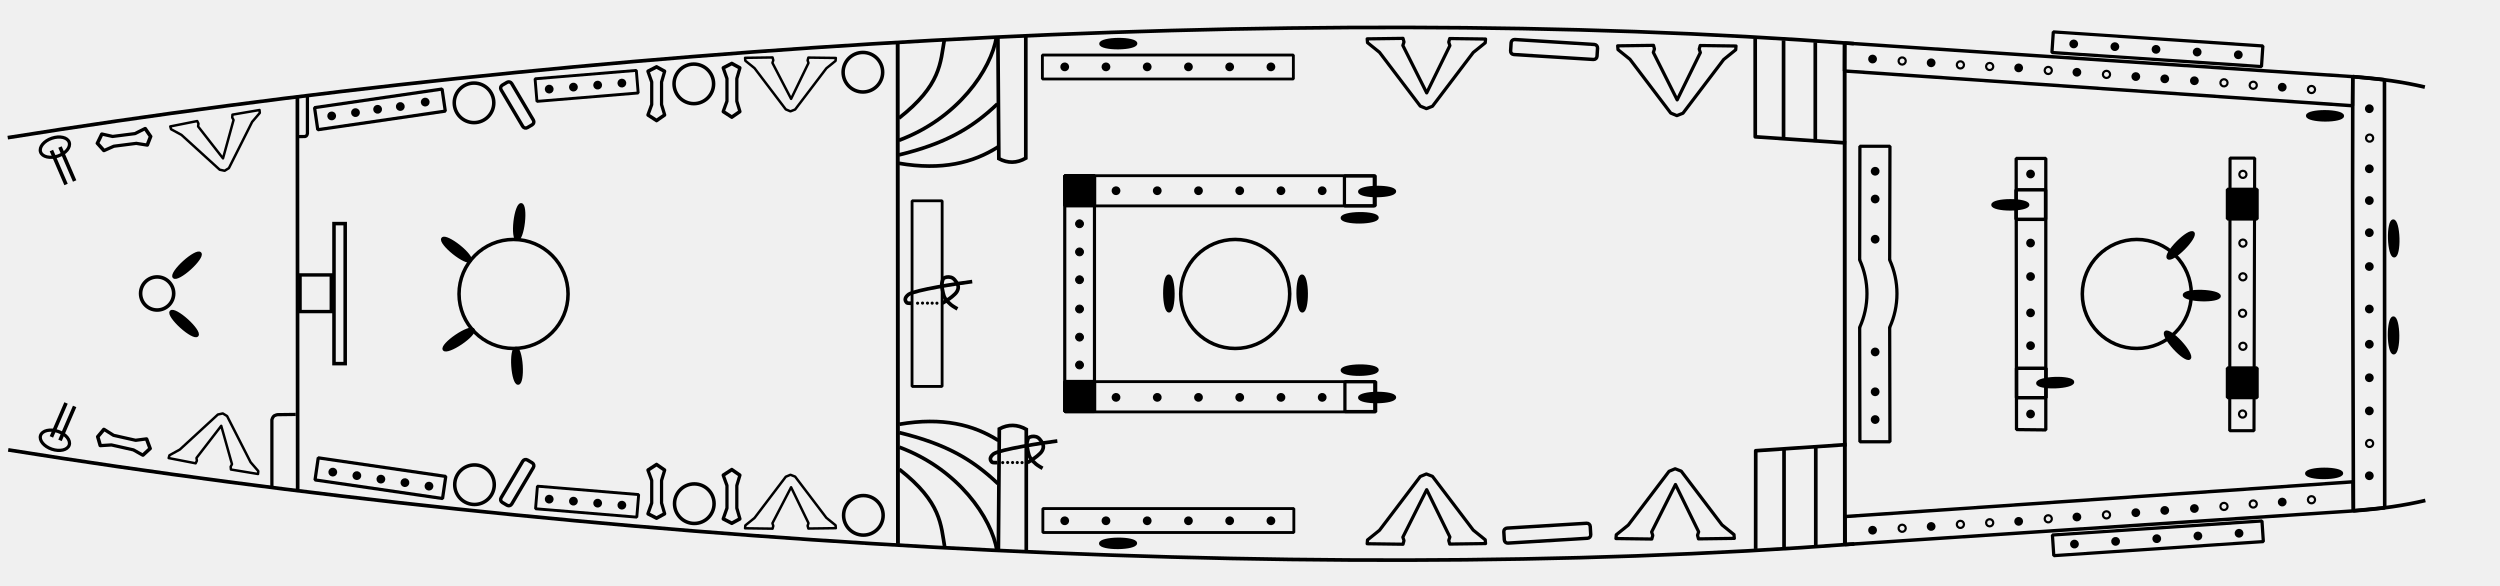
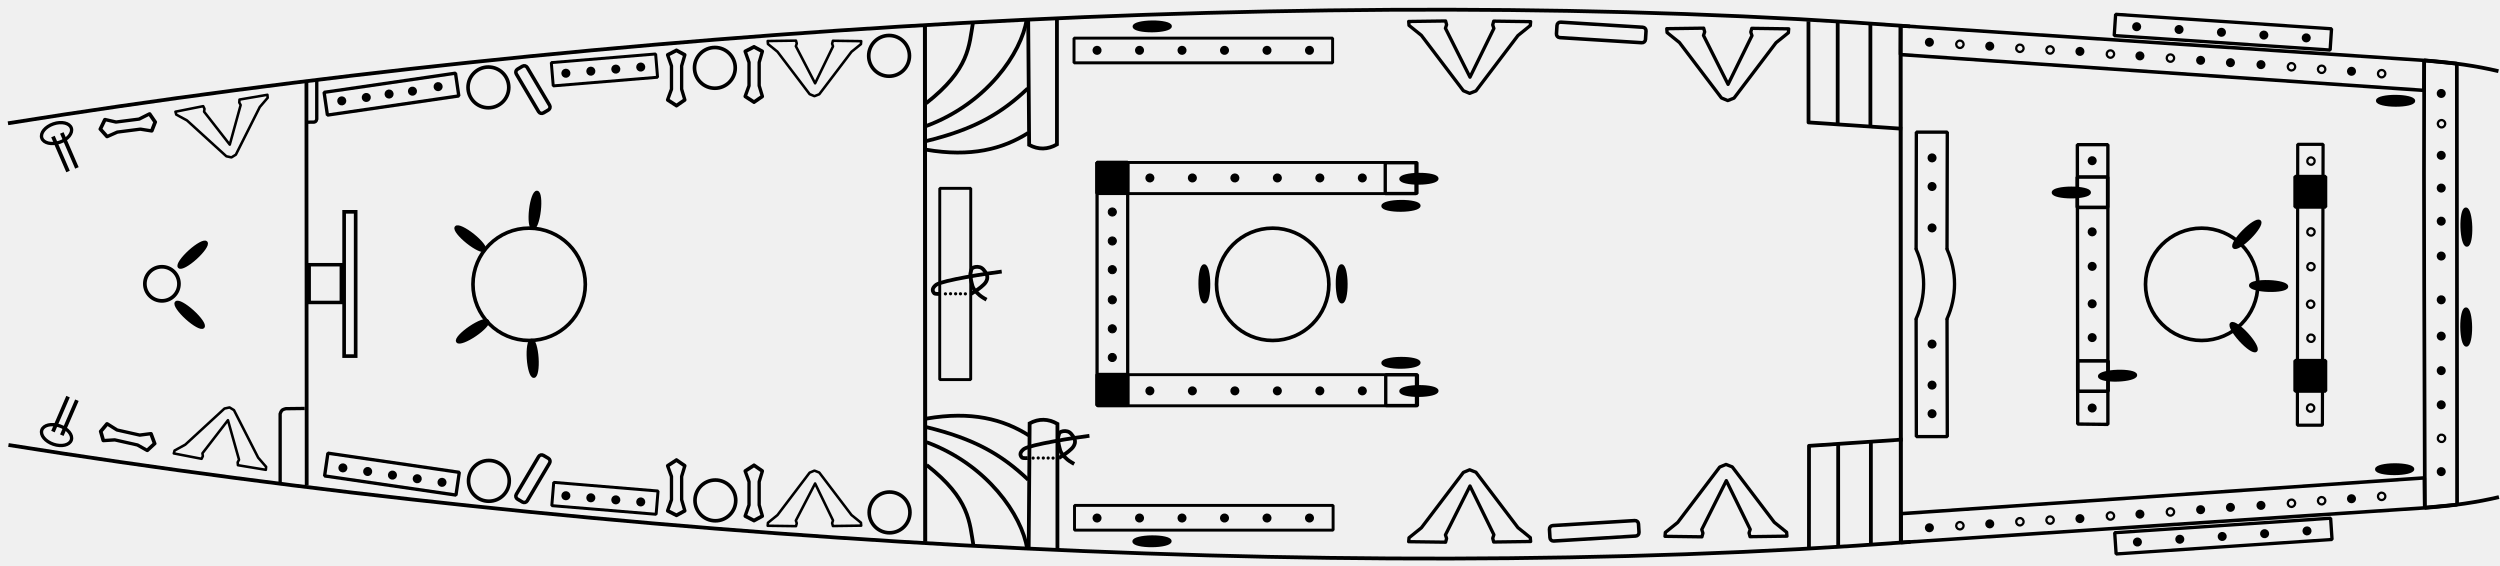
- <svg xmlns="http://www.w3.org/2000/svg" xmlns:ns2="https://github.com/jolaf/rigging" xmlns:xlink="http://www.w3.org/1999/xlink" viewBox="-2 -7 679 159" version="1.1" id="svg993" width="724.267" height="169.6">
+ <svg xmlns="http://www.w3.org/2000/svg" xmlns:ns2="https://github.com/jolaf/rigging" xmlns:xlink="http://www.w3.org/1999/xlink" viewBox="-2 -11 659 125.586" version="1.1" id="svg993" width="659" height="149">
  <defs id="defs4">
    <ellipse cx="3.207" cy="-579.798" rx="1.126" ry="4.735" id="the_ellipse" style="fill:#000000;fill-rule:evenodd;stroke:#000000;stroke-width:0.88;stroke-linecap:round;stroke-linejoin:round" transform="rotate(89.50973)" />
    <circle style="fill:none;fill-rule:evenodd;stroke:#000000;stroke-width:0.962;stroke-miterlimit:0" id="circle4449" cx="160.871" cy="398.091" r="5.371" />
    <rect id="deckMask" width="220.711" height="146.642" x="277.269" y="-0.809" />
    <circle style="fill:#000000;fill-rule:evenodd;stroke:#000000;stroke-width:0.882;stroke-miterlimit:0" id="nagel" cx="567.539" cy="28.152" transform="rotate(-8.297298)" r="0.759" />
    <circle r="0.974" cy="138.775" cx="607.213" id="nagel-hole" style="fill:none;fill-rule:evenodd;stroke:#000000;stroke-width:0.601;stroke-miterlimit:0" transform="rotate(-8.297298)" />
    <rect rx="2.4" y="138.702" x="650.73" height="9.613" width="18.143" id="rect_big" style="fill:#ffffff;fill-opacity:0.001;fill-rule:evenodd;stroke:#000000;stroke-width:0.88;stroke-linecap:round;stroke-linejoin:round" />
    <rect rx="1.3" y="135.08" x="624.196" height="9.104" width="4.761" id="rect_small" style="fill:#ffffff;fill-opacity:0.001;fill-rule:evenodd;stroke:#000000;stroke-width:0.88;stroke-miterlimit:0.3" />
    <path style="fill:#ffffff;fill-opacity:0.001;fill-rule:evenodd;stroke:#000000;stroke-width:0.88;stroke-linecap:round;stroke-linejoin:round" d="m 654.548,145.163 -11.071,-14.598 -3.259,-2.634 -0.089,-1.027 9.732,-0.134 0.268,0.982 -0.312,0.938 6.476,12.89 6.297,-12.845 -0.312,-0.938 0.268,-0.982 9.732,0.134 -0.089,1.027 -3.259,2.634 -11.071,14.598 -1.655,0.647 z" id="the_V_big" />
    <path id="the_V_small" d="m 658.953,141.072 -8.49,-11.195 -2.499,-2.02 -0.069,-0.787 7.463,-0.103 0.205,0.753 -0.24,0.719 5.073,9.774 4.723,-9.74 -0.24,-0.719 0.205,-0.753 7.463,0.103 -0.069,0.787 -2.499,2.02 -8.49,11.195 -1.269,0.496 z" style="fill:#ffffff;fill-opacity:0.001;fill-rule:evenodd;stroke:#000000;stroke-width:0.675;stroke-linecap:round;stroke-linejoin:round" />
    <g transform="matrix(-1,0,0,1,657.0613,84.96837)" id="strange_on_hut">
      <ellipse style="fill:#ffffff;fill-opacity:0.001;fill-rule:evenodd;stroke:#000000;stroke-width:0.88;stroke-miterlimit:0.3" id="path4323" cx="-74.057" cy="420.366" rx="4.104" ry="2.557" transform="rotate(-18.74917,-1131.871,-71.94031)" />
      <path transform="translate(-36.93956,-367.6302)" id="path4328" d="m 61.959,411.73 3.977,9.218" style="stroke:#000000;stroke-width:1px" />
      <path transform="translate(-36.93956,-367.6302)" style="stroke:#000000;stroke-width:1px" d="m 59.623,412.677 3.977,9.218" id="path4325" />
    </g>
    <g transform="translate(380.0305,-105.3119)" id="the_knot">
      <circle style="fill:#000000;fill-rule:evenodd;stroke:#000000;stroke-width:0;stroke-miterlimit:0" id="path4253" cx="283.884" cy="461.044" r="0.426" />
      <circle r="0.426" cy="461.013" cx="285.226" id="circle4255" style="fill:#000000;fill-rule:evenodd;stroke:#000000;stroke-width:0;stroke-miterlimit:0" />
      <circle style="fill:#000000;fill-rule:evenodd;stroke:#000000;stroke-width:0;stroke-miterlimit:0" id="circle4257" cx="286.568" cy="461.028" r="0.426" />
      <circle r="0.426" cy="461.028" cx="287.846" id="circle4259" style="fill:#000000;fill-rule:evenodd;stroke:#000000;stroke-width:0;stroke-miterlimit:0" />
      <circle style="fill:#000000;fill-rule:evenodd;stroke:#000000;stroke-width:0;stroke-miterlimit:0" id="circle4261" cx="289.14" cy="461.044" r="0.426" />
      <path style="fill:none;fill-rule:evenodd;stroke:#000000;stroke-width:1px" d="m 298.721,455.173 c -3.993,0.489 -15.46,2.284 -17.267,3.472 -0.874,0.684 -1.281,1.456 -0.505,2.273 0.295,0.218 1.515,0.126 1.515,0.126" id="path4249" />
      <path id="path4251" d="m 290.64,461.044 c 0,0 1.792,-1.092 2.589,-1.768 0.499,-0.424 1.088,-0.913 1.357,-1.421 0.27,-0.508 0.393,-0.888 0.316,-1.452 -0.077,-0.564 -0.8,-1.72 -1.438,-2.147 -0.638,-0.427 -1.581,-0.414 -2.192,-0.158 -0.612,0.256 -0.566,0.713 -0.758,1.357 -0.191,0.644 0.115,1.993 0.284,2.715 0.169,0.722 0.251,1.043 0.6,1.61 0.349,0.567 0.988,1.204 1.547,1.673 0.559,0.469 1.768,1.136 1.768,1.136" style="fill:none;fill-rule:evenodd;stroke:#000000;stroke-width:1px" />
    </g>
    <symbol id="mastMask">
      <path d="m 425.113,59.525 c 26.5,26.5 26.5,26.5 26.5,26.5 z" id="path89" />
      <path d="m 451.613,59.525 c -26.5,26.5 -26.5,26.5 -26.5,26.5 z" id="path91" />
    </symbol>
    <g id="duck" transform="matrix(0.8823634,0,0,1.004638,-152.5943,-25.94742)" style="stroke:#000000;stroke-width:0.996;stroke-linecap:butt;stroke-linejoin:round;stroke-miterlimit:1.4;stroke-dasharray:none;stroke-opacity:1;paint-order:markers fill stroke">
      <g id="g4797" style="stroke:#000000;stroke-width:0.996;stroke-linecap:butt;stroke-linejoin:round;stroke-miterlimit:1.4;stroke-dasharray:none;stroke-opacity:1;paint-order:markers fill stroke">
        <path id="path4793" d="m 215.31,40.277 -0.959,-2.798 v -6.102 l 0.959,-2.893 -2.499,-1.196 -2.652,1.196 1.162,2.893 v 6.102 l -1.161,2.798 2.652,1.514 z" style="fill:none;fill-rule:evenodd;stroke:#000000;stroke-width:0.996;stroke-linecap:butt;stroke-linejoin:round;stroke-miterlimit:1.4;stroke-dasharray:none;stroke-opacity:1;paint-order:markers fill stroke" />
      </g>
    </g>
    <rect style="opacity:1;fill:none;fill-opacity:1;fill-rule:evenodd;stroke:#000000;stroke-width:0.938;stroke-linecap:butt;stroke-linejoin:round;stroke-miterlimit:1.4;stroke-dasharray:none;stroke-opacity:1;paint-order:markers fill stroke" id="duck-rect" width="3.349" height="13.396" x="396.501" y="72.319" ry="0.924" />
    <rect style="opacity:1;fill:none;fill-opacity:1;fill-rule:evenodd;stroke:#000000;stroke-width:0.938;stroke-linecap:butt;stroke-linejoin:round;stroke-miterlimit:1.4;stroke-dasharray:none;stroke-opacity:1;paint-order:markers fill stroke" id="duck-rect-big" width="23.517" height="4.083" x="529.238" y="-2.573" transform="scale(1,-1)" ry="0.924" />
  </defs>
-   <g id="layer1">
+   <g id="layer1" transform="translate(0,-20.6)">
    <path id="path4304" d="m 78.845,125.846 -0.072,-106.605" style="fill:none;fill-rule:evenodd;stroke:#000000;stroke-width:1px" />
    <path style="fill:none;fill-rule:evenodd;stroke:#000000;stroke-width:1.056px" d="M 241.884,140.713 241.814,4.288" id="path4288" />
    <path style="fill:none;fill-rule:evenodd;stroke:#000000;stroke-width:0.978;stroke-miterlimit:0" d="m 645.621,14.671 -8.605,-0.857 c -0.16,38.87 0.115,82.335 0.176,117.905 l 8.493,-0.805 z" id="path4294" />
    <path style="fill:none;fill-rule:evenodd;stroke:#000000;stroke-width:0.88" d="m 81.496,18.931 v 10.38 c -0.175,0.713 -0.438,0.672 -0.685,0.766 l -2.226,0.035" id="path4306" />
    <ellipse style="fill:none;stroke:#000000;stroke-width:0.98;stroke-miterlimit:0.3" id="path4314" cx="40.678" cy="72.707" rx="4.495" ry="4.495" />
    <rect style="fill:none;fill-rule:evenodd;stroke:#000000;stroke-width:0.921" id="rect4317" width="8.482" height="9.949" x="79.496" y="67.672" />
    <rect style="fill:none;fill-rule:evenodd;stroke:#000000;stroke-width:0.961" id="rect4322" width="3.041" height="38.031" x="88.712" y="53.73" />
    <g id="g4332" transform="translate(-36.91926,-367.6302)">
      <path style="fill:none;fill-rule:evenodd;stroke:#000000;stroke-width:0.767;stroke-miterlimit:0" d="m 290.809,415.168 h -8.168 c -0.004,16.806 -0.007,33.613 -0.011,50.419 h 8.168 c 0.004,-16.806 0.007,-33.613 0.011,-50.419 z" id="path4247" />
    </g>
    <path id="path4336" d="m 295.259,104.764 h -8.075 c 0,-21.34 0,-42.68 0,-64.019 h 8.075 c 0,21.34 0,42.68 0,64.019 z" style="fill:none;fill-rule:evenodd;stroke:#000000;stroke-width:0.86;stroke-miterlimit:0" />
    <g id="g4318" transform="translate(-40.05032,-367.6302)">
      <g id="g4299">
        <path style="fill:none;fill-rule:evenodd;stroke:#000000;stroke-width:0.882;stroke-miterlimit:0" d="m 543.138,431.226 0.062,-30.87 h 8.158 l -0.072,30.87" id="path4201" />
        <path id="path4211" d="m 551.285,431.226 c 1.304,2.875 1.979,5.997 1.979,9.164 0,3.167 -0.675,6.288 -1.979,9.164" style="fill:none;fill-rule:evenodd;stroke:#000000;stroke-width:0.88;stroke-linejoin:round;stroke-miterlimit:0;stroke-linecap:round" />
      </g>
      <g transform="matrix(1,0,0,-1,-1.332961e-5,880.7794)" id="g4305">
        <path id="path4308" d="m 543.138,431.226 0.062,-31.057 h 8.158 l -0.072,31.057" style="fill:none;fill-rule:evenodd;stroke:#000000;stroke-width:0.882;stroke-miterlimit:0" />
        <path id="path4312" d="m 543.138,431.226 c 1.304,2.875 1.979,5.997 1.979,9.164 0,3.167 -0.675,6.288 -1.979,9.164" style="fill:none;fill-rule:evenodd;stroke:#000000;stroke-width:0.88;stroke-linejoin:round;stroke-miterlimit:0;stroke-dasharray:none;stroke-linecap:round" />
      </g>
    </g>
    <path style="fill:none;fill-rule:evenodd;stroke:#000000;stroke-width:0.888;stroke-miterlimit:0" d="m 545.591,36.028 h 8.047 v 73.736 l -7.955,-0.091 z" id="rect4326" />
    <circle style="fill:none;fill-rule:evenodd;stroke:#000000;stroke-width:0.962;stroke-miterlimit:0" id="path4330" cx="578.359" cy="72.838" r="14.805" />
    <path style="fill:none;fill-rule:evenodd;stroke:#000000;stroke-width:0.845;stroke-miterlimit:0" d="m 603.681,35.941 h 6.687 l -0.183,74.036 h -6.595 z" id="rect4333" />
    <path id="path4412" d="m 71.845,125.611 v -18.614 c 0.389,-1.278 0.973,-1.205 1.523,-1.374 l 4.95,-0.062" style="fill:none;fill-rule:evenodd;stroke:#000000;stroke-width:0.88" />
    <circle r="14.805" cy="72.838" cx="333.481" id="circle327" style="fill:none;fill-rule:evenodd;stroke:#000000;stroke-width:0.962;stroke-miterlimit:0" />
    <circle style="fill:none;fill-rule:evenodd;stroke:#000000;stroke-width:0.962;stroke-miterlimit:0" id="circle329" cx="137.481" cy="72.838" r="14.805" />
    <g id="g4449">
      <g style="fill:none;stroke:#000000" transform="translate(-36.91926,-367.6302)" id="portDrawing">
        <path id="path4399" d="M 37.019,398.018 C 191.609,373.298 384.77,360.828 538.409,372.482 m 135.527,8.962 c 7.635,0.571 13.848,1.48 19.578,2.841" style="fill-rule:evenodd;stroke-width:1px" />
        <path id="path4286" d="m 305.95,370.636 0.253,33.082 c 2.441,1.306 4.882,1.261 7.324,-0.126 V 370.257" style="fill-rule:evenodd;stroke-width:1px" />
        <path id="path4296" d="m 279.055,392.733 c 11.483,-8.995 11.262,-15.064 12.374,-21.466" style="fill-rule:evenodd;stroke-width:1px" />
        <path id="path4298" d="m 279.055,398.746 c 16.006,-5.945 25.097,-19.221 26.517,-28.111" style="fill-rule:evenodd;stroke-width:1px" />
        <path id="path4300" d="m 279.055,402.708 c 12.562,-3.067 19.688,-7.145 26.769,-13.858" style="fill-rule:evenodd;stroke-width:1px" />
        <path id="path4302" d="m 279.055,404.981 c 11.722,2.006 20.149,-0.133 26.895,-4.419" style="fill-rule:evenodd;stroke-width:1px" />
        <path transform="rotate(3.861944)" style="fill-rule:evenodd;stroke:#000000;stroke-width:0.938;stroke-miterlimit:0;stroke-dasharray:none;stroke-opacity:1" d="m 559.783,335.373 138.313,-0.186 0.451,7.89 -138.295,-0.12 z" id="rect4158" />
        <rect transform="matrix(0.9977573,0.06693505,-0.06658984,0.9977804,0,0)" y="328.801" x="615.875" height="5.615" width="57.042" id="rect4272" style="fill-rule:evenodd;stroke-width:0.88;stroke-linecap:round;stroke-miterlimit:0" />
        <rect style="fill-rule:evenodd;stroke-width:0.777;stroke-miterlimit:0" id="rect4231" width="84.366" height="8.21" x="324.103" y="408.345" />
        <rect y="375.577" x="318.031" height="6.51" width="68.166" id="rect4238" style="fill-rule:evenodd;stroke-width:0.777;stroke-miterlimit:0" />
        <rect transform="rotate(-4.735125)" y="395.605" x="148.093" height="6.154" width="27.593" id="rect4267" style="fill-rule:evenodd;stroke-width:0.787;stroke-miterlimit:0" />
        <rect transform="rotate(-8.297298)" style="fill-rule:evenodd;stroke-width:0.88;stroke-miterlimit:0" id="rect4281" width="35" height="6.061" x="62.831" y="403.152" />
        <rect y="412.182" x="582.484" height="8.012" width="8.012" id="rect4212" style="fill-rule:evenodd;stroke-width:0.937;stroke-miterlimit:0" class="filled" />
        <rect style="fill-rule:evenodd;stroke-width:0.88;stroke-miterlimit:0" id="rect4227" width="8.109" height="8.109" x="400.07" y="408.425" class="filled" />
        <g id="g4442" transform="translate(15.03758,366.4963)">
          <path id="path4436" d="m 496.591,4.622 0.018,26.671 24.696,1.671" style="fill-rule:evenodd;stroke-width:1px;stroke-linejoin:round" />
          <path id="path4438" d="M 512.916,32.737 V 5.607" style="fill-rule:evenodd;stroke-width:1px" />
          <path id="path4440" d="m 504.294,31.792 0.006,-26.716" style="fill-rule:evenodd;stroke-width:1px" />
        </g>
        <use x="0" y="0" xlink:href="#circle4449" id="use11166" transform="translate(2.791898,-9.527781)" width="100%" height="100%" />
        <use x="0" y="0" xlink:href="#circle4449" id="use11168" transform="translate(108.4099,-17.84678)" width="100%" height="100%" />
        <use x="0" y="0" xlink:href="#use11168" id="use11170" transform="translate(-45.92,3.166)" width="100%" height="100%" />
      </g>
    </g>
    <use height="100%" width="100%" y="0" x="0" id="use405" transform="matrix(1,0,0,-1,0.1294417,145.5797)" xlink:href="#portDrawing" />
    <path id="path4434" d="M 499.075,140.577 499.005,4.684" style="fill:none;fill-rule:evenodd;stroke:#000000;stroke-width:1.056px" />
  </g>
-   <g id="layer2" style="display:none">
+   <g id="layer2" style="display:none" transform="translate(0,-20.6)">
    <g id="deckMasks" class="modeDependent which" style="fill:#ffffff">
-       <use id="use758" xlink:href="#deckMask" class="deckMask" ns2:deck="fore" transform="matrix(0.8053231,0,0,1,274.6892,0)" x="0" y="0" width="100%" height="100%" />
+       <use id="use758" xlink:href="#deckMask" class="deckMask" ns2:deck="fore" transform="matrix(0.7190432,0,0,1,298.6119,0)" x="0" y="0" width="100%" height="100%" />
      <use id="use760" xlink:href="#deckMask" class="deckMask" ns2:deck="main" x="0" y="0" width="100%" height="100%" />
      <use id="use668" xlink:href="#deckMask" class="deckMask" ns2:deck="stern" transform="matrix(1.2558,0,0,1,-348.0425,0)" x="0" y="0" width="100%" height="100%" />
    </g>
  </g>
-   <g id="layer3" style="display:none">
+   <g id="layer3" style="display:none" transform="translate(0,-20.6)">
    <g id="mastMasks" class="modeDependent where" style="stroke:#ff0000">
      <use id="use89" xlink:href="#mastMask" class="mastMask" ns2:mast="fore" transform="translate(140)" x="0" y="0" width="100%" height="100%" />
      <use id="use336" xlink:href="#mastMask" class="mastMask" ns2:mast="main" transform="translate(-104.8899)" x="0" y="0" width="100%" height="100%" />
      <use id="use338" xlink:href="#mastMask" class="mastMask" ns2:mast="mizzen" transform="translate(-300.9661)" x="0" y="0" width="100%" height="100%" />
    </g>
  </g>
-   <g id="layer4">
+   <g id="layer4" transform="translate(0,-20.6)">
    <g id="points" transform="translate(0.02029647,-7.1415848e-6)">
      <g ns2:deck="fore" ns2:side="port" ns2:rail="frontRail" id="g4296" ns2:isAcross="true" transform="translate(0,-1.124999)">
        <use x="0" y="0" xlink:href="#nagel" id="use4878" transform="translate(75.82837,120.558)" width="100%" height="100%" />
        <use x="0" y="0" xlink:href="#nagel" id="use4880" transform="translate(75.82837,111.3648)" width="100%" height="100%" />
        <use x="0" y="0" xlink:href="#nagel" id="use4882" transform="translate(75.82837,102.6395)" width="100%" height="100%" />
        <use x="0" y="0" xlink:href="#nagel" id="use4886" transform="translate(75.82833,94.00795)" width="100%" height="100%" />
        <use x="0" y="0" xlink:href="#nagel-hole" id="use4884" transform="translate(20.68006,-18.06192)" width="100%" height="100%" />
        <use x="0" y="0" xlink:href="#nagel" id="use4888" transform="translate(75.82833,77.69545)" width="100%" height="100%" />
      </g>
      <g ns2:deck="fore" ns2:side="starboard" ns2:rail="frontRail" id="g4312" transform="translate(3.1976551e-4,40.25001)" ns2:isAcross="true">
        <use x="0" y="0" xlink:href="#nagel" id="use4892" transform="translate(75.82824,90.72076)" width="100%" height="100%" />
        <use x="0" y="0" xlink:href="#nagel" id="use4894" transform="translate(75.82824,100.2898)" width="100%" height="100%" />
        <use x="0" y="0" xlink:href="#nagel" id="use4896" transform="translate(75.82824,109.3892)" width="100%" height="100%" />
        <use x="0" y="0" xlink:href="#nagel" id="use4898" transform="translate(75.82824,118.3958)" width="100%" height="100%" />
        <use x="0" y="0" xlink:href="#nagel-hole" id="use4900" transform="translate(20.68023,23.49431)" width="100%" height="100%" />
        <use x="0" y="0" xlink:href="#nagel" id="use4902" transform="translate(75.82824,136.0076)" width="100%" height="100%" />
      </g>
      <g ns2:deck="fore" ns2:side="port" ns2:rail="behindFront" id="g1143" transform="rotate(-37.87483,409.2906,-762.5679)">
        <use x="0" y="0" xlink:href="#the_ellipse" id="use4877" transform="rotate(-53.25751,370.2347,499.1953)" width="100%" height="100%" />
      </g>
      <g ns2:deck="fore" ns2:side="starboard" ns2:rail="behindFront" id="g1167" transform="translate(555.2928,47.33717)">
        <use x="0" y="0" xlink:href="#the_ellipse" id="use4881" transform="rotate(-90.10388,355.5147,260.5783)" width="100%" height="100%" />
      </g>
      <g ns2:deck="fore" ns2:side="port" ns2:rail="backRail" id="g4384" ns2:isAcross="true" transform="translate(-3.0498,-5.437401)">
        <use x="0" y="0" xlink:href="#nagel" id="use4905" transform="translate(-55.34016,117.4538)" width="100%" height="100%" />
        <use x="0" y="0" xlink:href="#nagel" id="use4907" transform="translate(-55.34016,106.5357)" width="100%" height="100%" />
        <use x="0" y="0" xlink:href="#nagel" id="use4909" transform="translate(-55.34016,98.99535)" width="100%" height="100%" />
      </g>
      <g ns2:deck="fore" ns2:side="starboard" ns2:rail="backRail" id="g4349" transform="translate(-3.0498,46.91855)" ns2:isAcross="true">
        <use x="0" y="0" xlink:href="#nagel" id="use4912" transform="translate(-55.34016,95.71471)" width="100%" height="100%" />
        <use x="0" y="0" xlink:href="#nagel" id="use4914" transform="translate(-55.34016,106.5353)" width="100%" height="100%" />
        <use x="0" y="0" xlink:href="#nagel" id="use4916" transform="translate(-55.34016,114.0756)" width="100%" height="100%" />
      </g>
      <g ns2:deck="fore" ns2:side="port" ns2:rail="sideRail" id="g4304" transform="rotate(3.868472,821.8682,-178.4431)">
        <use x="0" y="0" xlink:href="#nagel-hole" id="use4812" transform="translate(18.54907,-19.60354)" width="100%" height="100%" />
        <use x="0" y="0" xlink:href="#nagel" id="use4814" transform="translate(65.80175,84.04969)" width="100%" height="100%" />
        <use x="0" y="0" xlink:href="#nagel-hole" id="use4816" transform="translate(-5.28586,-19.8119)" width="100%" height="100%" />
        <use x="0" y="0" xlink:href="#nagel-hole" id="use4818" transform="translate(2.687874,-19.6877)" width="100%" height="100%" />
        <use x="0" y="0" xlink:href="#nagel" id="use4820" transform="translate(41.8784,83.90932)" width="100%" height="100%" />
        <use x="0" y="0" xlink:href="#nagel" id="use4822" transform="translate(33.81339,83.936)" width="100%" height="100%" />
        <use x="0" y="0" xlink:href="#nagel" id="use4824" transform="translate(25.92968,83.85081)" width="100%" height="100%" />
        <use x="0" y="0" xlink:href="#nagel-hole" id="use4826" transform="translate(-37.27823,-19.94317)" width="100%" height="100%" />
        <use x="0" y="0" xlink:href="#nagel" id="use4828" transform="translate(9.885951,83.76302)" width="100%" height="100%" />
        <use x="0" y="0" xlink:href="#nagel-hole" id="use4830" transform="translate(-53.12793,-19.94072)" width="100%" height="100%" />
        <use x="0" y="0" xlink:href="#nagel" id="use4832" transform="translate(-5.974521,83.64781)" width="100%" height="100%" />
        <use x="0" y="0" xlink:href="#nagel-hole" id="use4834" transform="translate(-69.07567,-19.94292)" width="100%" height="100%" />
        <use x="0" y="0" xlink:href="#nagel-hole" id="use4836" transform="translate(-77.0407,-19.84125)" width="100%" height="100%" />
        <use x="0" y="0" xlink:href="#nagel-hole" id="use4838" transform="translate(-92.89051,-19.82658)" width="100%" height="100%" />
        <use x="0" y="0" xlink:href="#nagel" id="use4840" transform="translate(-29.78216,83.87078)" width="100%" height="100%" />
        <use x="0" y="0" xlink:href="#nagel" id="use4842" transform="translate(-45.72429,83.92364)" width="100%" height="100%" />
      </g>
      <g transform="rotate(3.769449,6406.558,-164.402)" id="g5102" ns2:deck="fore" ns2:side="port" ns2:rail="shroudsRail">
        <use x="0" y="0" xlink:href="#nagel" id="use4845" transform="translate(19.31865,442.8958)" width="100%" height="100%" />
        <use x="0" y="0" xlink:href="#nagel" id="use4847" transform="translate(30.51896,442.8958)" width="100%" height="100%" />
        <use x="0" y="0" xlink:href="#nagel" id="use4849" transform="translate(41.71926,442.8958)" width="100%" height="100%" />
        <use x="0" y="0" xlink:href="#nagel" id="use4851" transform="translate(52.91861,442.8958)" width="100%" height="100%" />
        <use x="0" y="0" xlink:href="#nagel" id="use4853" transform="translate(64.11891,442.8958)" width="100%" height="100%" />
      </g>
      <g ns2:side="starboard" ns2:rail="shroudsRail" ns2:deck="fore" id="g4282" transform="rotate(-3.750885,-3214.956,624.8586)">
        <use x="0" y="0" xlink:href="#nagel" id="use4833" transform="translate(64.11983,442.8955)" width="100%" height="100%" />
        <use x="0" y="0" xlink:href="#nagel" id="use4835" transform="translate(52.91953,442.8955)" width="100%" height="100%" />
        <use x="0" y="0" xlink:href="#nagel" id="use4837" transform="translate(41.71923,442.8955)" width="100%" height="100%" />
        <use x="0" y="0" xlink:href="#nagel" id="use4839" transform="translate(30.51893,442.8955)" width="100%" height="100%" />
        <use x="0" y="0" xlink:href="#nagel" id="use4841" transform="translate(19.31956,442.8955)" width="100%" height="100%" />
      </g>
      <g id="g826" ns2:rail="onDeckFront" ns2:side="port" ns2:deck="fore" transform="rotate(-36.82482,358.4847,-789.6173)">
        <use x="0" y="0" xlink:href="#the_ellipse" id="use4869" transform="rotate(37.61055,295.1683,-711.5751)" width="100%" height="100%" />
      </g>
      <g transform="translate(544,94.33169)" ns2:deck="fore" ns2:side="starboard" ns2:rail="onDeckFront" id="g830">
        <use x="0" y="0" xlink:href="#the_ellipse" id="use4872" transform="rotate(0.2410182,-6560.32,-117563.42)" width="100%" height="100%" />
      </g>
      <g ns2:deck="fore" ns2:side="port" ns2:rail="frontFists" id="g1149" transform="translate(0,-3.093748)">
        <rect style="fill:#000000;fill-rule:evenodd;stroke:#000000;stroke-width:0.937;stroke-miterlimit:0" id="rect4199" width="8.012" height="8.012" x="602.97" y="47.53" />
      </g>
      <g ns2:deck="fore" ns2:side="starboard" ns2:rail="frontFists" id="g1170" transform="translate(0,7.687434)">
        <rect y="85.275" x="602.97" height="8.012" width="8.012" id="rect4327" style="fill:#000000;fill-rule:evenodd;stroke:#000000;stroke-width:0.937;stroke-miterlimit:0" />
      </g>
      <g ns2:deck="fore" ns2:side="port" ns2:rail="backPillars" id="g1152" transform="rotate(-36.15093,546.1945,68.57189)">
        <use x="0" y="0" xlink:href="#the_ellipse" id="use4852" transform="rotate(-143.4218,576.7309,28.61204)" width="100%" height="100%" />
      </g>
      <g ns2:deck="fore" ns2:side="starboard" ns2:rail="backPillars" id="g1179" transform="rotate(-39.45442,559.8273,95.61149)">
        <use x="0" y="0" xlink:href="#the_ellipse" id="use4857" transform="rotate(37.99271,428.4772,11.94186)" width="100%" height="100%" />
      </g>
      <g ns2:deck="fore" ns2:side="port" ns2:rail="behindMastRail" id="g4334" ns2:isAcross="true">
        <use x="0" y="0" xlink:href="#nagel" id="use4920" transform="translate(-16.18084,122.1517)" width="100%" height="100%" />
        <use x="0" y="0" xlink:href="#nagel" id="use4922" transform="translate(-16.18084,113.0523)" width="100%" height="100%" />
        <use x="0" y="0" xlink:href="#nagel" id="use4924" transform="translate(-16.18084,94.30326)" width="100%" height="100%" />
      </g>
      <g ns2:deck="fore" ns2:side="starboard" ns2:rail="behindMastRail" id="g4339" transform="matrix(1,0,0,-1,3.4200031e-4,145.33)" ns2:isAcross="true">
        <use x="0" y="0" xlink:href="#nagel" id="use4927" transform="translate(-16.18084,121.4019)" width="100%" height="100%" />
        <use x="0" y="0" xlink:href="#nagel" id="use4929" transform="translate(-16.18084,112.49)" width="100%" height="100%" />
        <use x="0" y="0" xlink:href="#nagel" id="use4931" transform="translate(-16.18084,93.92845)" width="100%" height="100%" />
      </g>
      <g ns2:deck="fore" ns2:rail="atMastFront" ns2:side="center" id="g1173" transform="rotate(-32.90732,595.9848,73.28352)">
        <use x="0" y="0" xlink:href="#the_ellipse" id="use4860" transform="rotate(35.2787,469.901,61.20751)" width="100%" height="100%" />
      </g>
      <g ns2:deck="fore" ns2:side="port" ns2:rail="atMastSide" id="g1146" transform="rotate(-32.86643,586.852,60.65819)">
        <use x="0" y="0" xlink:href="#the_ellipse" id="use4863" transform="rotate(-11.81596,891.4218,-20.48324)" width="100%" height="100%" />
      </g>
      <g ns2:deck="fore" ns2:side="starboard" ns2:rail="atMastSide" id="g1176" transform="rotate(-42.01908,592.0055,85.76763)">
        <use x="0" y="0" xlink:href="#the_ellipse" id="use4866" transform="rotate(-89.96514,627.8904,36.70499)" width="100%" height="100%" />
      </g>
      <g ns2:deck="main" ns2:side="port" ns2:rail="bulwark" id="g4357">
        <use x="0" y="0" xlink:href="#the_V_big" id="use4844" transform="translate(-202.7931,-121.4536)" width="100%" height="100%" />
        <use x="0" y="0" xlink:href="#the_V_big" id="use4855" transform="translate(-270.8224,-123.3499)" width="100%" height="100%" />
        <use x="0" y="0" xlink:href="#duck-rect-big" id="use4944" transform="rotate(3.559366,385.3945,-1942.512)" width="100%" height="100%" />
      </g>
      <g ns2:deck="main" ns2:side="starboard" ns2:rail="bulwark" id="g4367" transform="matrix(1,0,0,-1,1.0610231e-4,146.0804)">
        <use x="0" y="0" xlink:href="#the_V_big" id="use4862" transform="translate(-203.2551,-120.0929)" width="100%" height="100%" style="stroke:#000000;stroke-width:0.938;stroke-miterlimit:4;stroke-dasharray:none;stroke-opacity:1" />
        <use x="0" y="0" xlink:href="#the_V_big" id="use4865" transform="translate(-270.8229,-121.5022)" width="100%" height="100%" />
        <use x="0" y="0" xlink:href="#duck-rect-big" id="use4941" transform="rotate(3.482604,352.365,-2014.919)" width="100%" height="100%" />
      </g>
      <g ns2:deck="main" ns2:side="port" ns2:rail="sideRail" id="g4358">
        <use x="0" y="0" xlink:href="#nagel" id="use1167" transform="translate(-278.5013,65.20606)" width="100%" height="100%" />
        <use x="0" y="0" xlink:href="#use1167" id="use1169" transform="translate(11.20031)" width="100%" height="100%" />
        <use x="0" y="0" xlink:href="#use1169" id="use1171" width="100%" height="100%" transform="translate(11.20031)" />
        <use x="0" y="0" xlink:href="#use1171" id="use1173" width="100%" height="100%" transform="translate(11.19937)" />
        <use x="0" y="0" xlink:href="#use1173" id="use1175" width="100%" height="100%" transform="translate(11.20031)" />
        <use x="0" y="0" xlink:href="#use1175" id="use1177" width="100%" height="100%" transform="translate(11.20031)" />
      </g>
      <g ns2:deck="main" ns2:side="starboard" ns2:rail="sideRail" id="g4383" transform="translate(2.8753596e-4,123.2827)">
        <use x="0" y="0" xlink:href="#nagel" id="use1180" transform="translate(-278.5016,65.20552)" width="100%" height="100%" />
        <use x="0" y="0" xlink:href="#use1180" id="use1182" transform="translate(11.20031)" width="100%" height="100%" />
        <use x="0" y="0" xlink:href="#use1182" id="use1184" width="100%" height="100%" transform="translate(11.20031)" />
        <use x="0" y="0" xlink:href="#use1184" id="use1186" width="100%" height="100%" transform="translate(11.19937)" />
        <use x="0" y="0" xlink:href="#use1186" id="use1188" width="100%" height="100%" transform="translate(11.20031)" />
        <use x="0" y="0" xlink:href="#use1188" id="use1190" width="100%" height="100%" transform="translate(11.20031)" />
      </g>
      <g ns2:deck="main" ns2:side="port" ns2:rail="aboveRail" id="g1155">
        <use x="0" y="0" xlink:href="#the_ellipse" id="use4885" transform="translate(-278.0968,6.603804)" width="100%" height="100%" />
      </g>
      <g ns2:deck="main" ns2:side="starboard" ns2:rail="aboveRail" id="g1191">
        <use x="0" y="0" xlink:href="#the_ellipse" id="use4889" transform="translate(-278.1591,142.3304)" width="100%" height="100%" />
      </g>
      <g ns2:deck="main" ns2:side="port" ns2:rail="frontPillars" id="g1161">
        <use x="0" y="0" xlink:href="#the_ellipse" id="use4893" transform="translate(-207.8016,46.76724)" width="100%" height="100%" />
      </g>
      <g ns2:deck="main" ns2:side="starboard" ns2:rail="frontPillars" id="g1182">
        <use x="0" y="0" xlink:href="#the_ellipse" id="use4904" transform="translate(-207.8016,102.7172)" width="100%" height="100%" />
      </g>
      <g ns2:deck="main" ns2:side="port" ns2:rail="onDeckFront" id="g1164">
        <use x="0" y="0" xlink:href="#the_ellipse" id="use4897" transform="translate(-212.5341,53.91005)" width="100%" height="100%" />
      </g>
      <g ns2:deck="main" ns2:side="starboard" ns2:rail="onDeckFront" id="g1185">
        <use x="0" y="0" xlink:href="#the_ellipse" id="use4901" transform="translate(-212.5341,95.28474)" width="100%" height="100%" />
      </g>
      <g ns2:deck="main" ns2:side="port" ns2:rail="backFists" id="g1158">
        <rect y="408.336" x="324.097" height="8.109" width="8.109" id="rect4213" style="fill:#000000;fill-rule:evenodd;stroke:#000000;stroke-width:0.88;stroke-miterlimit:0" transform="translate(-36.93956,-367.6302)" />
      </g>
      <g ns2:deck="main" ns2:side="starboard" ns2:rail="backFists" id="g1188">
        <rect style="fill:#000000;fill-rule:evenodd;stroke:#000000;stroke-width:0.88;stroke-miterlimit:0" id="rect4423" width="8.109" height="8.109" x="287.157" y="96.606" />
      </g>
      <g ns2:deck="main" ns2:side="port" ns2:rail="behindMastRail" id="g4374" ns2:isAcross="true">
        <circle r="1.067" cy="436.607" cx="328.12" id="circle4234" style="fill:#000000;fill-rule:evenodd;stroke:#000000;stroke-width:0.266;stroke-miterlimit:2.9" transform="translate(-36.93956,-367.6302)" />
        <circle style="fill:#000000;fill-rule:evenodd;stroke:#000000;stroke-width:0.266;stroke-miterlimit:2.9" id="circle4243" cx="328.12" cy="429.047" r="1.067" transform="translate(-36.93956,-367.6302)" />
        <circle r="1.067" cy="421.407" cx="328.12" id="circle4245" style="fill:#000000;fill-rule:evenodd;stroke:#000000;stroke-width:0.266;stroke-miterlimit:2.9" transform="translate(-36.93956,-367.6302)" />
      </g>
      <g ns2:deck="main" ns2:side="starboard" ns2:rail="behindMastRail" id="g4415" transform="translate(0,23.1497)" ns2:isAcross="true">
        <circle transform="translate(-36.93956,-367.6302)" style="fill:#000000;fill-rule:evenodd;stroke:#000000;stroke-width:0.266;stroke-miterlimit:2.9" id="circle4421" cx="328.12" cy="421.407" r="1.067" />
        <circle transform="translate(-36.93956,-367.6302)" r="1.067" cy="429.047" cx="328.12" id="circle4419" style="fill:#000000;fill-rule:evenodd;stroke:#000000;stroke-width:0.266;stroke-miterlimit:2.9" />
        <circle transform="translate(-36.93956,-367.6302)" style="fill:#000000;fill-rule:evenodd;stroke:#000000;stroke-width:0.266;stroke-miterlimit:2.9" id="circle4417" cx="328.12" cy="436.607" r="1.067" />
      </g>
      <g ns2:deck="main" ns2:side="port" ns2:rail="sideMastRail" id="g4366">
        <use x="0" y="0" xlink:href="#nagel" id="use4789" transform="translate(-264.5706,98.84545)" width="100%" height="100%" />
        <use x="0" y="0" xlink:href="#nagel" id="use4791" transform="translate(-253.3703,98.84545)" width="100%" height="100%" />
        <use x="0" y="0" xlink:href="#nagel" id="use4793" transform="translate(-242.1709,98.84545)" width="100%" height="100%" />
        <use x="0" y="0" xlink:href="#nagel" id="use4795" transform="translate(-230.9706,98.84545)" width="100%" height="100%" />
        <use x="0" y="0" xlink:href="#nagel" id="use4799" transform="translate(-219.7703,98.84545)" width="100%" height="100%" />
        <use x="0" y="0" xlink:href="#nagel" id="use4801" transform="translate(-208.5709,98.84545)" width="100%" height="100%" />
      </g>
      <g ns2:deck="main" ns2:side="starboard" ns2:rail="sideMastRail" id="g4397" transform="translate(2.9652077e-4,56.12501)">
        <use x="0" y="0" xlink:href="#nagel" id="use4805" transform="translate(-264.5709,98.84576)" width="100%" height="100%" />
        <use x="0" y="0" xlink:href="#nagel" id="use4870" transform="translate(-253.3705,98.84576)" width="100%" height="100%" />
        <use x="0" y="0" xlink:href="#nagel" id="use4875" transform="translate(-242.1712,98.84576)" width="100%" height="100%" />
        <use x="0" y="0" xlink:href="#nagel" id="use4890" transform="translate(-230.9709,98.84576)" width="100%" height="100%" />
        <use x="0" y="0" xlink:href="#nagel" id="use4895" transform="translate(-219.7705,98.84576)" width="100%" height="100%" />
        <use x="0" y="0" xlink:href="#nagel" id="use4899" transform="translate(-208.5712,98.84576)" width="100%" height="100%" />
      </g>
      <g ns2:deck="main" ns2:rail="atMastFront" ns2:side="center" id="g1194">
        <use x="0" y="0" xlink:href="#the_ellipse" id="use4911" transform="rotate(90,428.4881,-78.59684)" width="100%" height="100%" />
      </g>
      <g ns2:deck="main" ns2:rail="atMastBack" ns2:side="center" id="g1197">
        <use x="0" y="0" xlink:href="#the_ellipse" id="use4908" transform="rotate(90,410.3882,-96.69668)" width="100%" height="100%" />
      </g>
      <g ns2:deck="stern" ns2:rail="atFront" ns2:side="center" id="g4276" transform="translate(-36.62388,-385.82)">
        <use x="0" y="0" xlink:href="#the_knot" id="use4868" transform="translate(-380.0936,105.4382)" width="100%" height="100%" />
      </g>
      <g transform="translate(-13.50777,-342.5271)" id="g808" ns2:side="starboard" ns2:rail="aboveLadder" ns2:deck="stern">
        <use x="0" y="0" xlink:href="#the_knot" id="use4887" transform="translate(-380.0936,105.4382)" width="100%" height="100%" />
      </g>
      <g ns2:deck="stern" ns2:side="port" ns2:rail="bulwark" id="g4431">
        <use x="0" y="0" xlink:href="#the_V_small" id="use4871" transform="translate(-447.5538,-118.3633)" width="100%" height="100%" />
        <use x="0" y="0" xlink:href="#duck" id="use4854" transform="translate(161.5566,8.776484)" width="100%" height="100%" />
        <use x="0" y="0" xlink:href="#duck" id="use4873" transform="translate(141.1166,9.700325)" width="100%" height="100%" />
        <use x="0" y="0" xlink:href="#duck-rect" id="use4925" transform="rotate(-30.63951,163.3519,524.2983)" width="100%" height="100%" />
      </g>
      <g ns2:deck="stern" ns2:side="starboard" ns2:rail="bulwark" id="g4439" transform="matrix(1,0,0,-1,7.6282286e-5,145.5905)">
        <use x="0" y="0" xlink:href="#the_V_small" id="use4874" transform="translate(-447.5538,-117.9633)" width="100%" height="100%" />
        <use x="0" y="0" xlink:href="#duck" id="use4891" transform="translate(141.1166,10.39321)" width="100%" height="100%" />
        <use x="0" y="0" xlink:href="#duck" id="use4903" transform="translate(161.5563,9.007445)" width="100%" height="100%" />
        <use x="0" y="0" xlink:href="#duck-rect" id="use4928" transform="rotate(-30.63951,163.3519,524.2983)" width="100%" height="100%" />
      </g>
      <g ns2:deck="stern" ns2:side="port" ns2:rail="sideRail" id="g4420" transform="translate(-19.29988)">
        <use x="0" y="0" xlink:href="#use1142" id="use1144" transform="translate(-19.7325,1.634062)" width="100%" height="100%" />
        <use x="0" y="0" xlink:href="#use1144" id="use1146" transform="translate(6.5775,-0.5446874)" width="100%" height="100%" />
        <use x="0" y="0" xlink:href="#use1146" id="use1148" width="100%" height="100%" transform="translate(6.583125,-0.5446875)" />
        <use x="0" y="0" xlink:href="#nagel" id="use1142" transform="translate(-379.4827,69.61231)" width="100%" height="100%" />
      </g>
      <g ns2:deck="stern" ns2:side="starboard" ns2:rail="sideRail" id="g4453" transform="matrix(1,0,0,-1,-19.19987,145.7706)">
        <use x="0" y="0" xlink:href="#use1158" id="use1160" transform="translate(-6.5775,0.5446872)" width="100%" height="100%" />
        <use x="0" y="0" xlink:href="#use1156" id="use1158" transform="translate(-6.583125,0.5446877)" width="100%" height="100%" />
        <use x="0" y="0" xlink:href="#use1154" id="use1156" transform="translate(-6.571874,0.5446872)" width="100%" height="100%" />
        <use x="0" y="0" xlink:href="#nagel" id="use1154" transform="translate(-379.5827,69.61203)" width="100%" height="100%" />
      </g>
      <g ns2:deck="stern" ns2:side="port" ns2:rail="shroudsRail" id="g4413" transform="translate(-26.8002,0.6002767)">
        <use x="0" y="0" xlink:href="#nagel" id="use1117" transform="translate(-450.7941,77.93026)" width="100%" height="100%" />
        <use x="0" y="0" xlink:href="#nagel" id="use1119" transform="translate(-432.1562,75.37508)" width="100%" height="100%" />
        <use x="0" y="0" xlink:href="#use1119" id="use1121" transform="translate(6.76376,-1.202446)" width="100%" height="100%" />
        <use x="0" y="0" xlink:href="#use1121" id="use1123" transform="translate(-12.9263,1.953976)" width="100%" height="100%" />
        <use x="0" y="0" xlink:href="#use1123" id="use1125" transform="translate(-6.012231,0.9018346)" width="100%" height="100%" />
      </g>
      <g ns2:deck="stern" ns2:side="starboard" ns2:rail="shroudsRail" id="g4463" transform="matrix(1,0,0,-1,-26.8002,145.2642)">
        <use x="0" y="0" xlink:href="#use1133" id="use1135" width="100%" height="100%" transform="translate(6.530625,-0.9515625)" />
        <use x="0" y="0" xlink:href="#use1131" id="use1133" width="100%" height="100%" transform="translate(6.531562,-0.9525)" />
        <use x="0" y="0" xlink:href="#use1129" id="use1131" width="100%" height="100%" transform="translate(6.530625,-0.9525)" />
        <use x="0" y="0" xlink:href="#use1127" id="use1129" transform="translate(6.530625,-0.9527678)" width="100%" height="100%" />
        <use x="0" y="0" xlink:href="#nagel" id="use1127" transform="translate(-450.4933,78.08057)" width="100%" height="100%" />
      </g>
      <g ns2:deck="stern" ns2:side="port" ns2:rail="atMast" id="g4475" transform="translate(5.839674,-2.641305)">
        <use x="0" y="0" xlink:href="#the_ellipse" id="use4831" transform="rotate(-140.8787,359.5382,113.2241)" width="100%" height="100%" />
        <use x="0" y="0" xlink:href="#the_ellipse" id="use4843" transform="rotate(-82.91271,389.1342,279.9064)" width="100%" height="100%" />
      </g>
      <g transform="matrix(1,0,0,-1,2.472404,149.4758)" id="g668" ns2:rail="atMast" ns2:side="starboard" ns2:deck="stern">
        <use x="0" y="0" xlink:href="#the_ellipse" id="use4846" transform="rotate(34.62871,244.0592,-706.1025)" width="100%" height="100%" />
        <use x="0" y="0" xlink:href="#the_ellipse" id="use4848" width="100%" height="100%" transform="rotate(94.25484,330.5307,-178.3542)" />
      </g>
      <g ns2:deck="stern" ns2:side="port" ns2:rail="poopBulwark" id="g4487">
        <use x="0" y="0" xlink:href="#the_V_small" id="use4879" transform="rotate(-10.50266,-196.4827,3361.217)" width="100%" height="100%" />
        <use x="0" y="0" xlink:href="#strange_on_hut" id="use4797" transform="translate(-616.125,-26.62441)" width="100%" height="100%" />
        <use x="0" y="0" xlink:href="#duck" id="use4910" transform="rotate(82.73893,20.79452,17.87183)" width="100%" height="100%" />
      </g>
      <g ns2:deck="stern" ns2:side="starboard" ns2:rail="poopBulwark" id="g4497" transform="matrix(1,0,0,-1,0,146.3879)" ns2:ignoreDeck="true">
        <use x="0" y="0" xlink:href="#the_V_small" id="use4883" transform="rotate(-10.18639,-204.4625,3466.995)" width="100%" height="100%" />
        <use x="0" y="0" xlink:href="#strange_on_hut" id="use4859" transform="translate(-616.125,-25.78125)" width="100%" height="100%" />
        <use x="0" y="0" xlink:href="#duck" id="use4915" transform="rotate(-102.6708,43.17997,22.37887)" width="100%" height="100%" />
      </g>
      <g ns2:deck="stern" ns2:side="port" ns2:rail="poopFlagstaff" id="g1200" ns2:ignoreDeck="true" transform="rotate(-41.65977,48.77074,65.03151)">
        <use x="0" y="0" xlink:href="#the_ellipse" id="use4807" transform="translate(-531.0336,66.78598)" width="100%" height="100%" />
      </g>
      <g ns2:deck="stern" ns2:side="starboard" ns2:rail="poopFlagstaff" id="g1203" ns2:ignoreDeck="true" transform="rotate(-36.99408,48.37453,82.05888)">
        <use x="0" y="0" xlink:href="#the_ellipse" id="use4811" transform="rotate(79.63218,264.7285,-278.9411)" width="100%" height="100%" />
      </g>
      <g transform="matrix(0.9977215,-0.06746628,-0.06746628,-0.9977215,-10.16631,201.898)" id="g4934" ns2:rail="sideRail" ns2:side="starboard" ns2:deck="fore">
        <use height="100%" width="100%" transform="translate(18.54907,-19.60354)" id="use4850" xlink:href="#nagel-hole" y="0" x="0" />
        <use height="100%" width="100%" transform="translate(65.80175,84.04969)" id="use4856" xlink:href="#nagel" y="0" x="0" />
        <use height="100%" width="100%" transform="translate(-5.28586,-19.8119)" id="use4858" xlink:href="#nagel-hole" y="0" x="0" />
        <use height="100%" width="100%" transform="translate(2.687874,-19.6877)" id="use4861" xlink:href="#nagel-hole" y="0" x="0" />
        <use height="100%" width="100%" transform="translate(41.8784,83.90932)" id="use4864" xlink:href="#nagel" y="0" x="0" />
        <use height="100%" width="100%" transform="translate(33.81339,83.936)" id="use4867" xlink:href="#nagel" y="0" x="0" />
        <use height="100%" width="100%" transform="translate(25.92968,83.85081)" id="use4876" xlink:href="#nagel" y="0" x="0" />
        <use height="100%" width="100%" transform="translate(-37.27823,-19.94317)" id="use4906" xlink:href="#nagel-hole" y="0" x="0" />
        <use height="100%" width="100%" transform="translate(9.885951,83.76302)" id="use4913" xlink:href="#nagel" y="0" x="0" />
        <use height="100%" width="100%" transform="translate(-53.12793,-19.94072)" id="use4917" xlink:href="#nagel-hole" y="0" x="0" />
        <use height="100%" width="100%" transform="translate(-5.974521,83.64781)" id="use4919" xlink:href="#nagel" y="0" x="0" />
        <use height="100%" width="100%" transform="translate(-69.07567,-19.94292)" id="use4921" xlink:href="#nagel-hole" y="0" x="0" />
        <use height="100%" width="100%" transform="translate(-77.0407,-19.84125)" id="use4923" xlink:href="#nagel-hole" y="0" x="0" />
        <use height="100%" width="100%" transform="translate(-92.89051,-19.82658)" id="use4926" xlink:href="#nagel-hole" y="0" x="0" />
        <use height="100%" width="100%" transform="translate(-29.78216,83.87078)" id="use4930" xlink:href="#nagel" y="0" x="0" />
        <use height="100%" width="100%" transform="translate(-45.72429,83.92364)" id="use4932" xlink:href="#nagel" y="0" x="0" />
      </g>
      <g id="g5017">
        <g id="g5002">
          <use x="0" y="0" xlink:href="#nagel-hole" id="use4987" transform="translate(-13.73291,-9.338379)" width="100%" height="100%" />
          <use x="0" y="0" xlink:href="#nagel-hole" id="use4989" transform="translate(-13.73291,9.333698)" width="100%" height="100%" />
          <use x="0" y="0" xlink:href="#nagel-hole" id="use4991" transform="translate(-13.73291,18.49365)" width="100%" height="100%" />
        </g>
        <g id="g5007">
          <use x="0" y="0" xlink:href="#nagel-hole" id="use4993" transform="translate(-13.81785,28.38557)" width="100%" height="100%" />
          <use x="0" y="0" xlink:href="#nagel-hole" id="use4995" transform="translate(-13.72879,37.35352)" width="100%" height="100%" />
          <use x="0" y="0" xlink:href="#nagel-hole" id="use4997" transform="translate(-13.82254,55.75776)" width="100%" height="100%" />
        </g>
      </g>
    </g>
  </g>
</svg>
